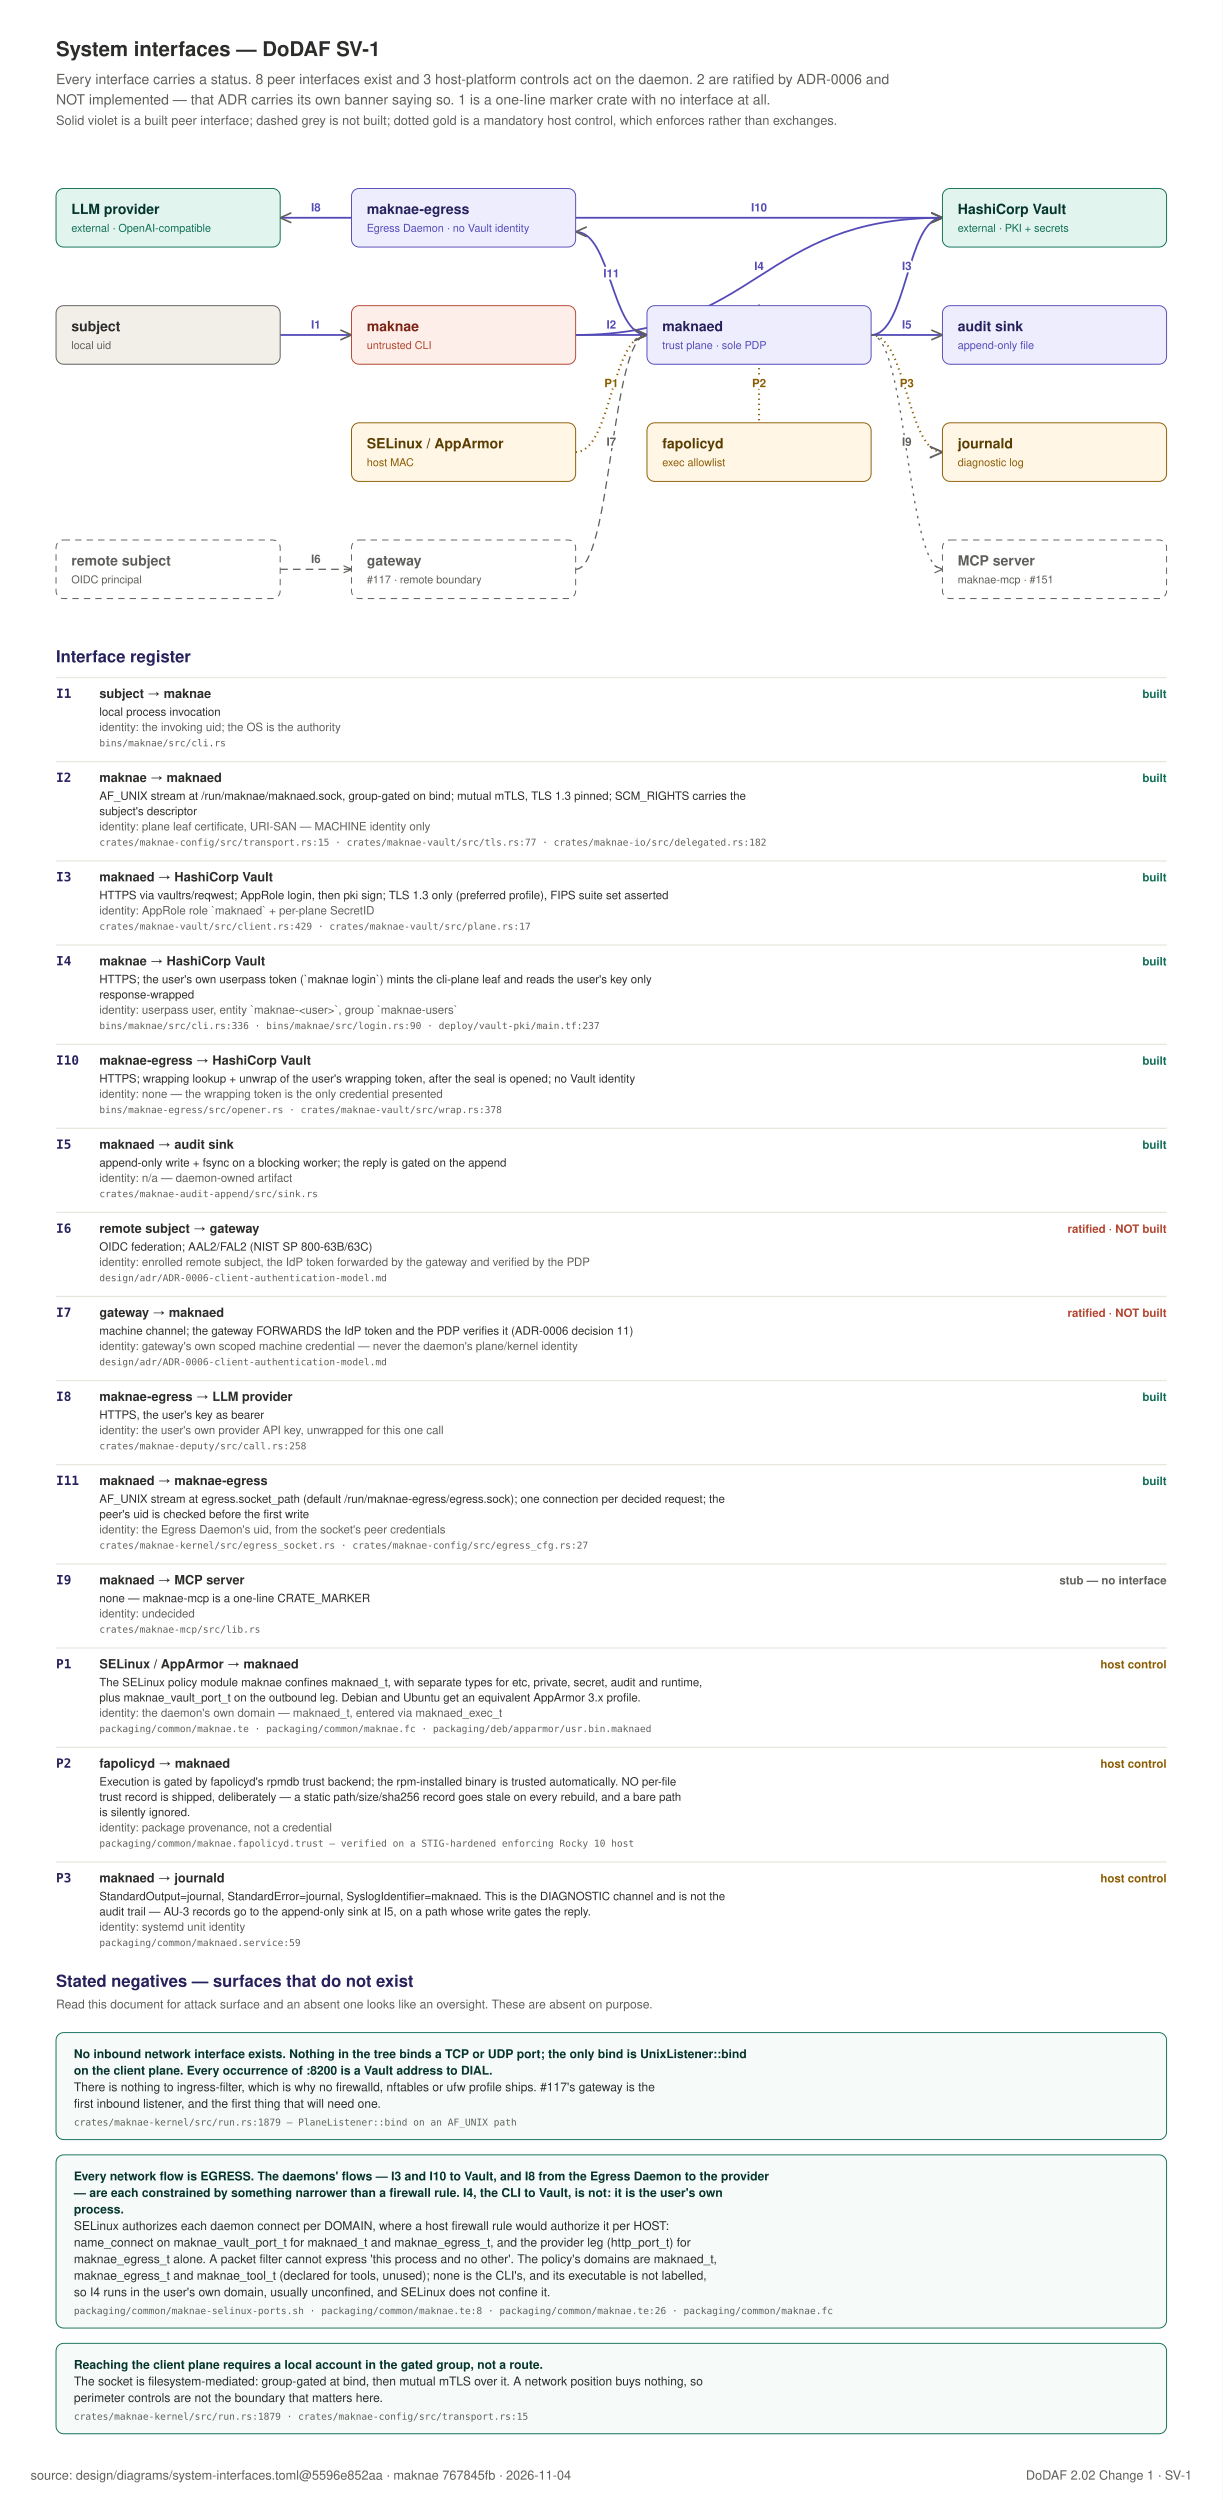
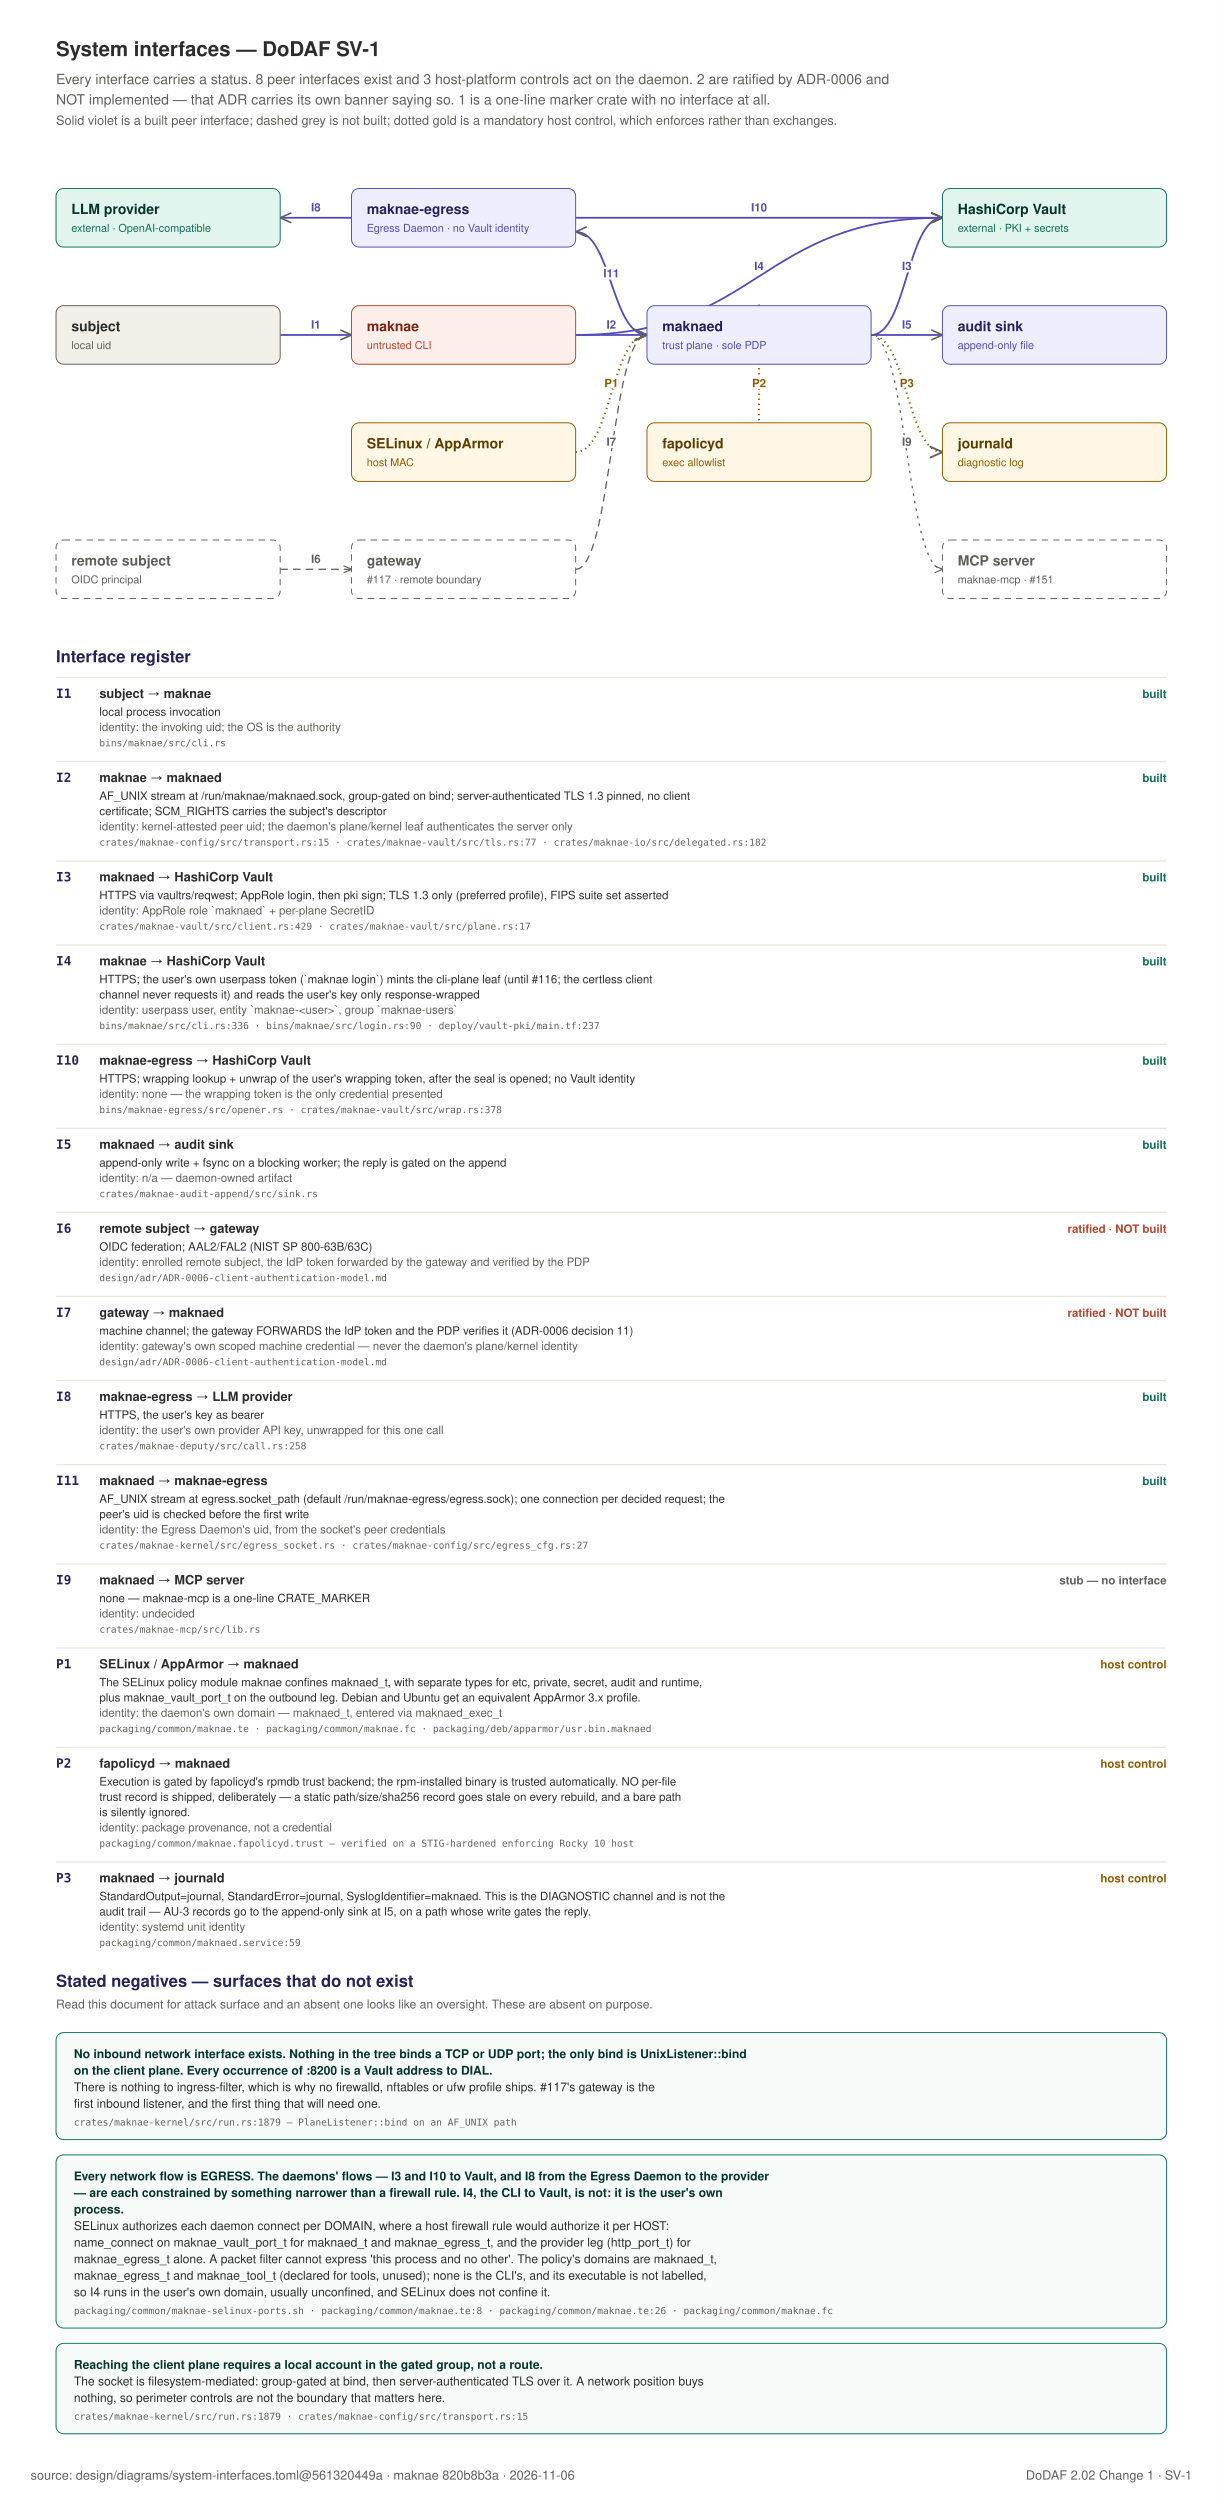
<svg xmlns="http://www.w3.org/2000/svg" width="960" height="1963" viewBox="0 0 960 1963" role="img">
  <rect x="0" y="0" width="960" height="1963" fill="#FFFFFF" />
  <text x="44" y="44" text-anchor="start" font-family="Helvetica, Arial, sans-serif" font-size="16" font-weight="600" fill="#2C2C2A">System interfaces — DoDAF SV-1</text>
  <text x="44" y="66" text-anchor="start" font-family="Helvetica, Arial, sans-serif" font-size="11" font-weight="400" fill="#5F5E5A">Every interface carries a status. 8 peer interfaces exist and 3 host-platform controls act on the daemon. 2 are ratified by ADR-0006 and</text>
  <text x="44" y="82" text-anchor="start" font-family="Helvetica, Arial, sans-serif" font-size="11" font-weight="400" fill="#5F5E5A">NOT implemented — that ADR carries its own banner saying so. 1 is a one-line marker crate with no interface at all.</text>
  <text x="44" y="98" text-anchor="start" font-family="Helvetica, Arial, sans-serif" font-size="10" font-weight="400" fill="#5F5E5A">Solid violet is a built peer interface; dashed grey is not built; dotted gold is a mandatory host control, which enforces rather than exchanges.</text>
  <defs>
    <marker id="if" viewBox="0 0 10 10" refX="9" refY="5" markerWidth="7" markerHeight="7" orient="auto-start-reverse">
      <path d="M 0 1 L 9 5 L 0 9" fill="none" stroke="#5F5E5A" stroke-width="1.3" />
    </marker>
  </defs>
  <path d="M 220 263 C 248 263 248 263 276 263" fill="none" stroke="#534AB7" stroke-width="1.4" marker-end="url(#if)" />
  <text x="248.0" y="258.0" text-anchor="middle" font-family="Helvetica, Arial, sans-serif" font-size="9" font-weight="700" fill="#534AB7" stroke="#FFFFFF" stroke-width="3.5" paint-order="stroke" stroke-linejoin="round">I1</text>
  <path d="M 452 263 C 480 263 480 263 508 263" fill="none" stroke="#534AB7" stroke-width="1.4" marker-end="url(#if)" />
  <text x="480.0" y="258.0" text-anchor="middle" font-family="Helvetica, Arial, sans-serif" font-size="9" font-weight="700" fill="#534AB7" stroke="#FFFFFF" stroke-width="3.5" paint-order="stroke" stroke-linejoin="round">I2</text>
  <path d="M 684 263 C 712 263 712 171 740 171" fill="none" stroke="#534AB7" stroke-width="1.4" marker-end="url(#if)" />
  <text x="712.0" y="212.0" text-anchor="middle" font-family="Helvetica, Arial, sans-serif" font-size="9" font-weight="700" fill="#534AB7" stroke="#FFFFFF" stroke-width="3.5" paint-order="stroke" stroke-linejoin="round">I3</text>
  <path d="M 452 263 C 596 263 596 171 740 171" fill="none" stroke="#534AB7" stroke-width="1.4" marker-end="url(#if)" />
  <text x="596.0" y="212.0" text-anchor="middle" font-family="Helvetica, Arial, sans-serif" font-size="9" font-weight="700" fill="#534AB7" stroke="#FFFFFF" stroke-width="3.5" paint-order="stroke" stroke-linejoin="round">I4</text>
  <path d="M 452 171 C 596 171 596 171 740 171" fill="none" stroke="#534AB7" stroke-width="1.4" marker-end="url(#if)" />
  <text x="596.0" y="166.0" text-anchor="middle" font-family="Helvetica, Arial, sans-serif" font-size="9" font-weight="700" fill="#534AB7" stroke="#FFFFFF" stroke-width="3.5" paint-order="stroke" stroke-linejoin="round">I10</text>
  <path d="M 684 263 C 712 263 712 263 740 263" fill="none" stroke="#534AB7" stroke-width="1.4" marker-end="url(#if)" />
  <text x="712.0" y="258.0" text-anchor="middle" font-family="Helvetica, Arial, sans-serif" font-size="9" font-weight="700" fill="#534AB7" stroke="#FFFFFF" stroke-width="3.5" paint-order="stroke" stroke-linejoin="round">I5</text>
  <path d="M 220 447 C 248 447 248 447 276 447" fill="none" stroke="#5F5E5A" stroke-width="1" stroke-dasharray="6 4" marker-end="url(#if)" />
  <text x="248.0" y="442.0" text-anchor="middle" font-family="Helvetica, Arial, sans-serif" font-size="9" font-weight="700" fill="#5F5E5A" stroke="#FFFFFF" stroke-width="3.5" paint-order="stroke" stroke-linejoin="round">I6</text>
  <path d="M 452 447 C 480 447 480 263 508 263" fill="none" stroke="#5F5E5A" stroke-width="1" stroke-dasharray="6 4" marker-end="url(#if)" />
  <text x="480.0" y="350.0" text-anchor="middle" font-family="Helvetica, Arial, sans-serif" font-size="9" font-weight="700" fill="#5F5E5A" stroke="#FFFFFF" stroke-width="3.5" paint-order="stroke" stroke-linejoin="round">I7</text>
  <path d="M 276 171 C 248 171 248 171 220 171" fill="none" stroke="#534AB7" stroke-width="1.4" marker-end="url(#if)" />
  <text x="248.0" y="166.0" text-anchor="middle" font-family="Helvetica, Arial, sans-serif" font-size="9" font-weight="700" fill="#534AB7" stroke="#FFFFFF" stroke-width="3.5" paint-order="stroke" stroke-linejoin="round">I8</text>
  <path d="M 508 263 C 480 263 480 182 452 182" fill="none" stroke="#534AB7" stroke-width="1.4" marker-end="url(#if)" />
  <text x="480.0" y="217.75" text-anchor="middle" font-family="Helvetica, Arial, sans-serif" font-size="9" font-weight="700" fill="#534AB7" stroke="#FFFFFF" stroke-width="3.5" paint-order="stroke" stroke-linejoin="round">I11</text>
  <path d="M 684 263 C 712 263 712 447 740 447" fill="none" stroke="#5F5E5A" stroke-width="1" stroke-dasharray="2 4" marker-end="url(#if)" />
  <text x="712.0" y="350.0" text-anchor="middle" font-family="Helvetica, Arial, sans-serif" font-size="9" font-weight="700" fill="#5F5E5A" stroke="#FFFFFF" stroke-width="3.5" paint-order="stroke" stroke-linejoin="round">I9</text>
  <path d="M 452 355 C 480 355 480 263 508 263" fill="none" stroke="#8A5B00" stroke-width="1.6" stroke-dasharray="1 3" marker-end="url(#if)" />
  <text x="480.0" y="304.0" text-anchor="middle" font-family="Helvetica, Arial, sans-serif" font-size="9" font-weight="700" fill="#8A5B00" stroke="#FFFFFF" stroke-width="3.5" paint-order="stroke" stroke-linejoin="round">P1</text>
  <path d="M 596 378 C 596 378 596 240 596 240" fill="none" stroke="#8A5B00" stroke-width="1.6" stroke-dasharray="1 3" marker-end="url(#if)" />
  <text x="596.0" y="304.0" text-anchor="middle" font-family="Helvetica, Arial, sans-serif" font-size="9" font-weight="700" fill="#8A5B00" stroke="#FFFFFF" stroke-width="3.5" paint-order="stroke" stroke-linejoin="round">P2</text>
  <path d="M 684 263 C 712 263 712 355 740 355" fill="none" stroke="#8A5B00" stroke-width="1.6" stroke-dasharray="1 3" marker-end="url(#if)" />
  <text x="712.0" y="304.0" text-anchor="middle" font-family="Helvetica, Arial, sans-serif" font-size="9" font-weight="700" fill="#8A5B00" stroke="#FFFFFF" stroke-width="3.5" paint-order="stroke" stroke-linejoin="round">P3</text>
  <rect x="44" y="240" width="176" height="46" rx="6" fill="#F1EFE8" stroke="#5F5E5A" stroke-width="0.75" />
  <text x="56" y="260" text-anchor="start" font-family="Helvetica, Arial, sans-serif" font-size="11" font-weight="600" fill="#2C2C2A">subject</text>
  <text x="56" y="274" text-anchor="start" font-family="Helvetica, Arial, sans-serif" font-size="8.5" font-weight="400" fill="#5F5E5A">local uid</text>
  <rect x="276" y="240" width="176" height="46" rx="6" fill="#FDEEE9" stroke="#B3452F" stroke-width="0.75" />
  <text x="288" y="260" text-anchor="start" font-family="Helvetica, Arial, sans-serif" font-size="11" font-weight="600" fill="#7A2415">maknae</text>
  <text x="288" y="274" text-anchor="start" font-family="Helvetica, Arial, sans-serif" font-size="8.5" font-weight="400" fill="#B3452F">untrusted CLI</text>
  <rect x="508" y="240" width="176" height="46" rx="6" fill="#EEEDFE" stroke="#534AB7" stroke-width="0.75" />
  <text x="520" y="260" text-anchor="start" font-family="Helvetica, Arial, sans-serif" font-size="11" font-weight="600" fill="#26215C">maknaed</text>
  <text x="520" y="274" text-anchor="start" font-family="Helvetica, Arial, sans-serif" font-size="8.5" font-weight="400" fill="#534AB7">trust plane · sole PDP</text>
  <rect x="740" y="148" width="176" height="46" rx="6" fill="#E1F5EE" stroke="#0F6E56" stroke-width="0.75" />
  <text x="752" y="168" text-anchor="start" font-family="Helvetica, Arial, sans-serif" font-size="11" font-weight="600" fill="#04342C">HashiCorp Vault</text>
  <text x="752" y="182" text-anchor="start" font-family="Helvetica, Arial, sans-serif" font-size="8.5" font-weight="400" fill="#0F6E56">external · PKI + secrets</text>
  <rect x="276" y="148" width="176" height="46" rx="6" fill="#EEEDFE" stroke="#534AB7" stroke-width="0.75" />
  <text x="288" y="168" text-anchor="start" font-family="Helvetica, Arial, sans-serif" font-size="11" font-weight="600" fill="#26215C">maknae-egress</text>
  <text x="288" y="182" text-anchor="start" font-family="Helvetica, Arial, sans-serif" font-size="8.5" font-weight="400" fill="#534AB7">Egress Daemon · no Vault identity</text>
  <rect x="740" y="240" width="176" height="46" rx="6" fill="#EEEDFE" stroke="#534AB7" stroke-width="0.75" />
  <text x="752" y="260" text-anchor="start" font-family="Helvetica, Arial, sans-serif" font-size="11" font-weight="600" fill="#26215C">audit sink</text>
  <text x="752" y="274" text-anchor="start" font-family="Helvetica, Arial, sans-serif" font-size="8.5" font-weight="400" fill="#534AB7">append-only file</text>
  <rect x="276" y="424" width="176" height="46" rx="6" fill="#FFFFFF" stroke="#5F5E5A" stroke-width="0.75" stroke-dasharray="5 4" />
  <text x="288" y="444" text-anchor="start" font-family="Helvetica, Arial, sans-serif" font-size="11" font-weight="600" fill="#5F5E5A">gateway</text>
  <text x="288" y="458" text-anchor="start" font-family="Helvetica, Arial, sans-serif" font-size="8.5" font-weight="400" fill="#5F5E5A">#117 · remote boundary</text>
  <rect x="44" y="424" width="176" height="46" rx="6" fill="#FFFFFF" stroke="#5F5E5A" stroke-width="0.75" stroke-dasharray="5 4" />
  <text x="56" y="444" text-anchor="start" font-family="Helvetica, Arial, sans-serif" font-size="11" font-weight="600" fill="#5F5E5A">remote subject</text>
  <text x="56" y="458" text-anchor="start" font-family="Helvetica, Arial, sans-serif" font-size="8.5" font-weight="400" fill="#5F5E5A">OIDC principal</text>
  <rect x="44" y="148" width="176" height="46" rx="6" fill="#E1F5EE" stroke="#0F6E56" stroke-width="0.75" />
  <text x="56" y="168" text-anchor="start" font-family="Helvetica, Arial, sans-serif" font-size="11" font-weight="600" fill="#04342C">LLM provider</text>
  <text x="56" y="182" text-anchor="start" font-family="Helvetica, Arial, sans-serif" font-size="8.5" font-weight="400" fill="#0F6E56">external · OpenAI-compatible</text>
  <rect x="740" y="424" width="176" height="46" rx="6" fill="#FFFFFF" stroke="#5F5E5A" stroke-width="0.75" stroke-dasharray="5 4" />
  <text x="752" y="444" text-anchor="start" font-family="Helvetica, Arial, sans-serif" font-size="11" font-weight="600" fill="#5F5E5A">MCP server</text>
  <text x="752" y="458" text-anchor="start" font-family="Helvetica, Arial, sans-serif" font-size="8.5" font-weight="400" fill="#5F5E5A">maknae-mcp · #151</text>
  <rect x="276" y="332" width="176" height="46" rx="6" fill="#FFF6E6" stroke="#8A5B00" stroke-width="0.75" />
  <text x="288" y="352" text-anchor="start" font-family="Helvetica, Arial, sans-serif" font-size="11" font-weight="600" fill="#5A3D00">SELinux / AppArmor</text>
  <text x="288" y="366" text-anchor="start" font-family="Helvetica, Arial, sans-serif" font-size="8.5" font-weight="400" fill="#8A5B00">host MAC</text>
  <rect x="508" y="332" width="176" height="46" rx="6" fill="#FFF6E6" stroke="#8A5B00" stroke-width="0.75" />
  <text x="520" y="352" text-anchor="start" font-family="Helvetica, Arial, sans-serif" font-size="11" font-weight="600" fill="#5A3D00">fapolicyd</text>
  <text x="520" y="366" text-anchor="start" font-family="Helvetica, Arial, sans-serif" font-size="8.5" font-weight="400" fill="#8A5B00">exec allowlist</text>
  <rect x="740" y="332" width="176" height="46" rx="6" fill="#FFF6E6" stroke="#8A5B00" stroke-width="0.75" />
  <text x="752" y="352" text-anchor="start" font-family="Helvetica, Arial, sans-serif" font-size="11" font-weight="600" fill="#5A3D00">journald</text>
  <text x="752" y="366" text-anchor="start" font-family="Helvetica, Arial, sans-serif" font-size="8.5" font-weight="400" fill="#8A5B00">diagnostic log</text>
  <text x="44" y="520" text-anchor="start" font-family="Helvetica, Arial, sans-serif" font-size="13" font-weight="600" fill="#26215C">Interface register</text>
  <line x1="44" y1="532" x2="916" y2="532" stroke="#E8E6DF" stroke-width="1" />
  <text x="44" y="548" text-anchor="start" font-family="ui-monospace, SFMono-Regular, Menlo, monospace" font-size="10" font-weight="700" fill="#26215C">I1</text>
  <text x="78" y="548" text-anchor="start" font-family="Helvetica, Arial, sans-serif" font-size="10" font-weight="600" fill="#2C2C2A">subject  →  maknae</text>
  <text x="916" y="548" text-anchor="end" font-family="Helvetica, Arial, sans-serif" font-size="9" font-weight="700" fill="#0F6E56">built</text>
  <text x="78" y="562" text-anchor="start" font-family="Helvetica, Arial, sans-serif" font-size="9" font-weight="400" fill="#2C2C2A">local process invocation</text>
  <text x="78" y="574" text-anchor="start" font-family="Helvetica, Arial, sans-serif" font-size="9" font-weight="400" fill="#5F5E5A">identity: the invoking uid; the OS is the authority</text>
  <text x="78" y="586" text-anchor="start" font-family="ui-monospace, SFMono-Regular, Menlo, monospace" font-size="7.5" font-weight="400" fill="#5F5E5A">bins/maknae/src/cli.rs</text>
  <line x1="44" y1="598" x2="916" y2="598" stroke="#E8E6DF" stroke-width="1" />
  <text x="44" y="614" text-anchor="start" font-family="ui-monospace, SFMono-Regular, Menlo, monospace" font-size="10" font-weight="700" fill="#26215C">I2</text>
  <text x="78" y="614" text-anchor="start" font-family="Helvetica, Arial, sans-serif" font-size="10" font-weight="600" fill="#2C2C2A">maknae  →  maknaed</text>
  <text x="916" y="614" text-anchor="end" font-family="Helvetica, Arial, sans-serif" font-size="9" font-weight="700" fill="#0F6E56">built</text>
-   <text x="78" y="628" text-anchor="start" font-family="Helvetica, Arial, sans-serif" font-size="9" font-weight="400" fill="#2C2C2A">AF_UNIX stream at /run/maknae/maknaed.sock, group-gated on bind; mutual mTLS, TLS 1.3 pinned; SCM_RIGHTS carries the</text>
-   <text x="78" y="640" text-anchor="start" font-family="Helvetica, Arial, sans-serif" font-size="9" font-weight="400" fill="#2C2C2A">subject's descriptor</text>
-   <text x="78" y="652" text-anchor="start" font-family="Helvetica, Arial, sans-serif" font-size="9" font-weight="400" fill="#5F5E5A">identity: plane leaf certificate, URI-SAN — MACHINE identity only</text>
+   <text x="78" y="628" text-anchor="start" font-family="Helvetica, Arial, sans-serif" font-size="9" font-weight="400" fill="#2C2C2A">AF_UNIX stream at /run/maknae/maknaed.sock, group-gated on bind; server-authenticated TLS 1.3 pinned, no client</text>
+   <text x="78" y="640" text-anchor="start" font-family="Helvetica, Arial, sans-serif" font-size="9" font-weight="400" fill="#2C2C2A">certificate; SCM_RIGHTS carries the subject's descriptor</text>
+   <text x="78" y="652" text-anchor="start" font-family="Helvetica, Arial, sans-serif" font-size="9" font-weight="400" fill="#5F5E5A">identity: kernel-attested peer uid; the daemon's plane/kernel leaf authenticates the server only</text>
  <text x="78" y="664" text-anchor="start" font-family="ui-monospace, SFMono-Regular, Menlo, monospace" font-size="7.5" font-weight="400" fill="#5F5E5A">crates/maknae-config/src/transport.rs:15 · crates/maknae-vault/src/tls.rs:77 · crates/maknae-io/src/delegated.rs:182</text>
  <line x1="44" y1="676" x2="916" y2="676" stroke="#E8E6DF" stroke-width="1" />
  <text x="44" y="692" text-anchor="start" font-family="ui-monospace, SFMono-Regular, Menlo, monospace" font-size="10" font-weight="700" fill="#26215C">I3</text>
  <text x="78" y="692" text-anchor="start" font-family="Helvetica, Arial, sans-serif" font-size="10" font-weight="600" fill="#2C2C2A">maknaed  →  HashiCorp Vault</text>
  <text x="916" y="692" text-anchor="end" font-family="Helvetica, Arial, sans-serif" font-size="9" font-weight="700" fill="#0F6E56">built</text>
  <text x="78" y="706" text-anchor="start" font-family="Helvetica, Arial, sans-serif" font-size="9" font-weight="400" fill="#2C2C2A">HTTPS via vaultrs/reqwest; AppRole login, then pki sign; TLS 1.3 only (preferred profile), FIPS suite set asserted</text>
  <text x="78" y="718" text-anchor="start" font-family="Helvetica, Arial, sans-serif" font-size="9" font-weight="400" fill="#5F5E5A">identity: AppRole role `maknaed` + per-plane SecretID</text>
  <text x="78" y="730" text-anchor="start" font-family="ui-monospace, SFMono-Regular, Menlo, monospace" font-size="7.5" font-weight="400" fill="#5F5E5A">crates/maknae-vault/src/client.rs:429 · crates/maknae-vault/src/plane.rs:17</text>
  <line x1="44" y1="742" x2="916" y2="742" stroke="#E8E6DF" stroke-width="1" />
  <text x="44" y="758" text-anchor="start" font-family="ui-monospace, SFMono-Regular, Menlo, monospace" font-size="10" font-weight="700" fill="#26215C">I4</text>
  <text x="78" y="758" text-anchor="start" font-family="Helvetica, Arial, sans-serif" font-size="10" font-weight="600" fill="#2C2C2A">maknae  →  HashiCorp Vault</text>
  <text x="916" y="758" text-anchor="end" font-family="Helvetica, Arial, sans-serif" font-size="9" font-weight="700" fill="#0F6E56">built</text>
-   <text x="78" y="772" text-anchor="start" font-family="Helvetica, Arial, sans-serif" font-size="9" font-weight="400" fill="#2C2C2A">HTTPS; the user's own userpass token (`maknae login`) mints the cli-plane leaf and reads the user's key only</text>
-   <text x="78" y="784" text-anchor="start" font-family="Helvetica, Arial, sans-serif" font-size="9" font-weight="400" fill="#2C2C2A">response-wrapped</text>
+   <text x="78" y="772" text-anchor="start" font-family="Helvetica, Arial, sans-serif" font-size="9" font-weight="400" fill="#2C2C2A">HTTPS; the user's own userpass token (`maknae login`) mints the cli-plane leaf (until #116; the certless client</text>
+   <text x="78" y="784" text-anchor="start" font-family="Helvetica, Arial, sans-serif" font-size="9" font-weight="400" fill="#2C2C2A">channel never requests it) and reads the user's key only response-wrapped</text>
  <text x="78" y="796" text-anchor="start" font-family="Helvetica, Arial, sans-serif" font-size="9" font-weight="400" fill="#5F5E5A">identity: userpass user, entity `maknae-&lt;user&gt;`, group `maknae-users`</text>
  <text x="78" y="808" text-anchor="start" font-family="ui-monospace, SFMono-Regular, Menlo, monospace" font-size="7.5" font-weight="400" fill="#5F5E5A">bins/maknae/src/cli.rs:336 · bins/maknae/src/login.rs:90 · deploy/vault-pki/main.tf:237</text>
  <line x1="44" y1="820" x2="916" y2="820" stroke="#E8E6DF" stroke-width="1" />
  <text x="44" y="836" text-anchor="start" font-family="ui-monospace, SFMono-Regular, Menlo, monospace" font-size="10" font-weight="700" fill="#26215C">I10</text>
  <text x="78" y="836" text-anchor="start" font-family="Helvetica, Arial, sans-serif" font-size="10" font-weight="600" fill="#2C2C2A">maknae-egress  →  HashiCorp Vault</text>
  <text x="916" y="836" text-anchor="end" font-family="Helvetica, Arial, sans-serif" font-size="9" font-weight="700" fill="#0F6E56">built</text>
  <text x="78" y="850" text-anchor="start" font-family="Helvetica, Arial, sans-serif" font-size="9" font-weight="400" fill="#2C2C2A">HTTPS; wrapping lookup + unwrap of the user's wrapping token, after the seal is opened; no Vault identity</text>
  <text x="78" y="862" text-anchor="start" font-family="Helvetica, Arial, sans-serif" font-size="9" font-weight="400" fill="#5F5E5A">identity: none — the wrapping token is the only credential presented</text>
  <text x="78" y="874" text-anchor="start" font-family="ui-monospace, SFMono-Regular, Menlo, monospace" font-size="7.5" font-weight="400" fill="#5F5E5A">bins/maknae-egress/src/opener.rs · crates/maknae-vault/src/wrap.rs:378</text>
  <line x1="44" y1="886" x2="916" y2="886" stroke="#E8E6DF" stroke-width="1" />
  <text x="44" y="902" text-anchor="start" font-family="ui-monospace, SFMono-Regular, Menlo, monospace" font-size="10" font-weight="700" fill="#26215C">I5</text>
  <text x="78" y="902" text-anchor="start" font-family="Helvetica, Arial, sans-serif" font-size="10" font-weight="600" fill="#2C2C2A">maknaed  →  audit sink</text>
  <text x="916" y="902" text-anchor="end" font-family="Helvetica, Arial, sans-serif" font-size="9" font-weight="700" fill="#0F6E56">built</text>
  <text x="78" y="916" text-anchor="start" font-family="Helvetica, Arial, sans-serif" font-size="9" font-weight="400" fill="#2C2C2A">append-only write + fsync on a blocking worker; the reply is gated on the append</text>
  <text x="78" y="928" text-anchor="start" font-family="Helvetica, Arial, sans-serif" font-size="9" font-weight="400" fill="#5F5E5A">identity: n/a — daemon-owned artifact</text>
  <text x="78" y="940" text-anchor="start" font-family="ui-monospace, SFMono-Regular, Menlo, monospace" font-size="7.5" font-weight="400" fill="#5F5E5A">crates/maknae-audit-append/src/sink.rs</text>
  <line x1="44" y1="952" x2="916" y2="952" stroke="#E8E6DF" stroke-width="1" />
  <text x="44" y="968" text-anchor="start" font-family="ui-monospace, SFMono-Regular, Menlo, monospace" font-size="10" font-weight="700" fill="#26215C">I6</text>
  <text x="78" y="968" text-anchor="start" font-family="Helvetica, Arial, sans-serif" font-size="10" font-weight="600" fill="#2C2C2A">remote subject  →  gateway</text>
  <text x="916" y="968" text-anchor="end" font-family="Helvetica, Arial, sans-serif" font-size="9" font-weight="700" fill="#B3452F">ratified · NOT built</text>
  <text x="78" y="982" text-anchor="start" font-family="Helvetica, Arial, sans-serif" font-size="9" font-weight="400" fill="#2C2C2A">OIDC federation; AAL2/FAL2 (NIST SP 800-63B/63C)</text>
  <text x="78" y="994" text-anchor="start" font-family="Helvetica, Arial, sans-serif" font-size="9" font-weight="400" fill="#5F5E5A">identity: enrolled remote subject, the IdP token forwarded by the gateway and verified by the PDP</text>
  <text x="78" y="1006" text-anchor="start" font-family="ui-monospace, SFMono-Regular, Menlo, monospace" font-size="7.5" font-weight="400" fill="#5F5E5A">design/adr/ADR-0006-client-authentication-model.md</text>
  <line x1="44" y1="1018" x2="916" y2="1018" stroke="#E8E6DF" stroke-width="1" />
  <text x="44" y="1034" text-anchor="start" font-family="ui-monospace, SFMono-Regular, Menlo, monospace" font-size="10" font-weight="700" fill="#26215C">I7</text>
  <text x="78" y="1034" text-anchor="start" font-family="Helvetica, Arial, sans-serif" font-size="10" font-weight="600" fill="#2C2C2A">gateway  →  maknaed</text>
  <text x="916" y="1034" text-anchor="end" font-family="Helvetica, Arial, sans-serif" font-size="9" font-weight="700" fill="#B3452F">ratified · NOT built</text>
  <text x="78" y="1048" text-anchor="start" font-family="Helvetica, Arial, sans-serif" font-size="9" font-weight="400" fill="#2C2C2A">machine channel; the gateway FORWARDS the IdP token and the PDP verifies it (ADR-0006 decision 11)</text>
  <text x="78" y="1060" text-anchor="start" font-family="Helvetica, Arial, sans-serif" font-size="9" font-weight="400" fill="#5F5E5A">identity: gateway's own scoped machine credential — never the daemon's plane/kernel identity</text>
  <text x="78" y="1072" text-anchor="start" font-family="ui-monospace, SFMono-Regular, Menlo, monospace" font-size="7.5" font-weight="400" fill="#5F5E5A">design/adr/ADR-0006-client-authentication-model.md</text>
  <line x1="44" y1="1084" x2="916" y2="1084" stroke="#E8E6DF" stroke-width="1" />
  <text x="44" y="1100" text-anchor="start" font-family="ui-monospace, SFMono-Regular, Menlo, monospace" font-size="10" font-weight="700" fill="#26215C">I8</text>
  <text x="78" y="1100" text-anchor="start" font-family="Helvetica, Arial, sans-serif" font-size="10" font-weight="600" fill="#2C2C2A">maknae-egress  →  LLM provider</text>
  <text x="916" y="1100" text-anchor="end" font-family="Helvetica, Arial, sans-serif" font-size="9" font-weight="700" fill="#0F6E56">built</text>
  <text x="78" y="1114" text-anchor="start" font-family="Helvetica, Arial, sans-serif" font-size="9" font-weight="400" fill="#2C2C2A">HTTPS, the user's key as bearer</text>
  <text x="78" y="1126" text-anchor="start" font-family="Helvetica, Arial, sans-serif" font-size="9" font-weight="400" fill="#5F5E5A">identity: the user's own provider API key, unwrapped for this one call</text>
  <text x="78" y="1138" text-anchor="start" font-family="ui-monospace, SFMono-Regular, Menlo, monospace" font-size="7.5" font-weight="400" fill="#5F5E5A">crates/maknae-deputy/src/call.rs:258</text>
  <line x1="44" y1="1150" x2="916" y2="1150" stroke="#E8E6DF" stroke-width="1" />
  <text x="44" y="1166" text-anchor="start" font-family="ui-monospace, SFMono-Regular, Menlo, monospace" font-size="10" font-weight="700" fill="#26215C">I11</text>
  <text x="78" y="1166" text-anchor="start" font-family="Helvetica, Arial, sans-serif" font-size="10" font-weight="600" fill="#2C2C2A">maknaed  →  maknae-egress</text>
  <text x="916" y="1166" text-anchor="end" font-family="Helvetica, Arial, sans-serif" font-size="9" font-weight="700" fill="#0F6E56">built</text>
  <text x="78" y="1180" text-anchor="start" font-family="Helvetica, Arial, sans-serif" font-size="9" font-weight="400" fill="#2C2C2A">AF_UNIX stream at egress.socket_path (default /run/maknae-egress/egress.sock); one connection per decided request; the</text>
  <text x="78" y="1192" text-anchor="start" font-family="Helvetica, Arial, sans-serif" font-size="9" font-weight="400" fill="#2C2C2A">peer's uid is checked before the first write</text>
  <text x="78" y="1204" text-anchor="start" font-family="Helvetica, Arial, sans-serif" font-size="9" font-weight="400" fill="#5F5E5A">identity: the Egress Daemon's uid, from the socket's peer credentials</text>
  <text x="78" y="1216" text-anchor="start" font-family="ui-monospace, SFMono-Regular, Menlo, monospace" font-size="7.5" font-weight="400" fill="#5F5E5A">crates/maknae-kernel/src/egress_socket.rs · crates/maknae-config/src/egress_cfg.rs:27</text>
  <line x1="44" y1="1228" x2="916" y2="1228" stroke="#E8E6DF" stroke-width="1" />
  <text x="44" y="1244" text-anchor="start" font-family="ui-monospace, SFMono-Regular, Menlo, monospace" font-size="10" font-weight="700" fill="#26215C">I9</text>
  <text x="78" y="1244" text-anchor="start" font-family="Helvetica, Arial, sans-serif" font-size="10" font-weight="600" fill="#2C2C2A">maknaed  →  MCP server</text>
  <text x="916" y="1244" text-anchor="end" font-family="Helvetica, Arial, sans-serif" font-size="9" font-weight="700" fill="#5F5E5A">stub — no interface</text>
  <text x="78" y="1258" text-anchor="start" font-family="Helvetica, Arial, sans-serif" font-size="9" font-weight="400" fill="#2C2C2A">none — maknae-mcp is a one-line CRATE_MARKER</text>
  <text x="78" y="1270" text-anchor="start" font-family="Helvetica, Arial, sans-serif" font-size="9" font-weight="400" fill="#5F5E5A">identity: undecided</text>
  <text x="78" y="1282" text-anchor="start" font-family="ui-monospace, SFMono-Regular, Menlo, monospace" font-size="7.5" font-weight="400" fill="#5F5E5A">crates/maknae-mcp/src/lib.rs</text>
  <line x1="44" y1="1294" x2="916" y2="1294" stroke="#E8E6DF" stroke-width="1" />
  <text x="44" y="1310" text-anchor="start" font-family="ui-monospace, SFMono-Regular, Menlo, monospace" font-size="10" font-weight="700" fill="#26215C">P1</text>
  <text x="78" y="1310" text-anchor="start" font-family="Helvetica, Arial, sans-serif" font-size="10" font-weight="600" fill="#2C2C2A">SELinux / AppArmor  →  maknaed</text>
  <text x="916" y="1310" text-anchor="end" font-family="Helvetica, Arial, sans-serif" font-size="9" font-weight="700" fill="#8A5B00">host control</text>
  <text x="78" y="1324" text-anchor="start" font-family="Helvetica, Arial, sans-serif" font-size="9" font-weight="400" fill="#2C2C2A">The SELinux policy module maknae confines maknaed_t, with separate types for etc, private, secret, audit and runtime,</text>
  <text x="78" y="1336" text-anchor="start" font-family="Helvetica, Arial, sans-serif" font-size="9" font-weight="400" fill="#2C2C2A">plus maknae_vault_port_t on the outbound leg. Debian and Ubuntu get an equivalent AppArmor 3.x profile.</text>
  <text x="78" y="1348" text-anchor="start" font-family="Helvetica, Arial, sans-serif" font-size="9" font-weight="400" fill="#5F5E5A">identity: the daemon's own domain — maknaed_t, entered via maknaed_exec_t</text>
  <text x="78" y="1360" text-anchor="start" font-family="ui-monospace, SFMono-Regular, Menlo, monospace" font-size="7.5" font-weight="400" fill="#5F5E5A">packaging/common/maknae.te · packaging/common/maknae.fc · packaging/deb/apparmor/usr.bin.maknaed</text>
  <line x1="44" y1="1372" x2="916" y2="1372" stroke="#E8E6DF" stroke-width="1" />
  <text x="44" y="1388" text-anchor="start" font-family="ui-monospace, SFMono-Regular, Menlo, monospace" font-size="10" font-weight="700" fill="#26215C">P2</text>
  <text x="78" y="1388" text-anchor="start" font-family="Helvetica, Arial, sans-serif" font-size="10" font-weight="600" fill="#2C2C2A">fapolicyd  →  maknaed</text>
  <text x="916" y="1388" text-anchor="end" font-family="Helvetica, Arial, sans-serif" font-size="9" font-weight="700" fill="#8A5B00">host control</text>
  <text x="78" y="1402" text-anchor="start" font-family="Helvetica, Arial, sans-serif" font-size="9" font-weight="400" fill="#2C2C2A">Execution is gated by fapolicyd's rpmdb trust backend; the rpm-installed binary is trusted automatically. NO per-file</text>
  <text x="78" y="1414" text-anchor="start" font-family="Helvetica, Arial, sans-serif" font-size="9" font-weight="400" fill="#2C2C2A">trust record is shipped, deliberately — a static path/size/sha256 record goes stale on every rebuild, and a bare path</text>
  <text x="78" y="1426" text-anchor="start" font-family="Helvetica, Arial, sans-serif" font-size="9" font-weight="400" fill="#2C2C2A">is silently ignored.</text>
  <text x="78" y="1438" text-anchor="start" font-family="Helvetica, Arial, sans-serif" font-size="9" font-weight="400" fill="#5F5E5A">identity: package provenance, not a credential</text>
  <text x="78" y="1450" text-anchor="start" font-family="ui-monospace, SFMono-Regular, Menlo, monospace" font-size="7.5" font-weight="400" fill="#5F5E5A">packaging/common/maknae.fapolicyd.trust — verified on a STIG-hardened enforcing Rocky 10 host</text>
  <line x1="44" y1="1462" x2="916" y2="1462" stroke="#E8E6DF" stroke-width="1" />
  <text x="44" y="1478" text-anchor="start" font-family="ui-monospace, SFMono-Regular, Menlo, monospace" font-size="10" font-weight="700" fill="#26215C">P3</text>
  <text x="78" y="1478" text-anchor="start" font-family="Helvetica, Arial, sans-serif" font-size="10" font-weight="600" fill="#2C2C2A">maknaed  →  journald</text>
  <text x="916" y="1478" text-anchor="end" font-family="Helvetica, Arial, sans-serif" font-size="9" font-weight="700" fill="#8A5B00">host control</text>
  <text x="78" y="1492" text-anchor="start" font-family="Helvetica, Arial, sans-serif" font-size="9" font-weight="400" fill="#2C2C2A">StandardOutput=journal, StandardError=journal, SyslogIdentifier=maknaed. This is the DIAGNOSTIC channel and is not the</text>
  <text x="78" y="1504" text-anchor="start" font-family="Helvetica, Arial, sans-serif" font-size="9" font-weight="400" fill="#2C2C2A">audit trail — AU-3 records go to the append-only sink at I5, on a path whose write gates the reply.</text>
  <text x="78" y="1516" text-anchor="start" font-family="Helvetica, Arial, sans-serif" font-size="9" font-weight="400" fill="#5F5E5A">identity: systemd unit identity</text>
  <text x="78" y="1528" text-anchor="start" font-family="ui-monospace, SFMono-Regular, Menlo, monospace" font-size="7.5" font-weight="400" fill="#5F5E5A">packaging/common/maknaed.service:59</text>
  <text x="44" y="1560" text-anchor="start" font-family="Helvetica, Arial, sans-serif" font-size="13" font-weight="600" fill="#26215C">Stated negatives — surfaces that do not exist</text>
  <text x="44" y="1577" text-anchor="start" font-family="Helvetica, Arial, sans-serif" font-size="9.5" font-weight="400" fill="#5F5E5A">Read this document for attack surface and an absent one looks like an oversight. These are absent on purpose.</text>
  <rect x="44" y="1596" width="872" height="84" rx="6" fill="#F6FBF9" stroke="#0F6E56" stroke-width="0.75" />
  <text x="58" y="1616" text-anchor="start" font-family="Helvetica, Arial, sans-serif" font-size="9.5" font-weight="600" fill="#04342C">No inbound network interface exists. Nothing in the tree binds a TCP or UDP port; the only bind is UnixListener::bind</text>
  <text x="58" y="1629" text-anchor="start" font-family="Helvetica, Arial, sans-serif" font-size="9.5" font-weight="600" fill="#04342C">on the client plane. Every occurrence of :8200 is a Vault address to DIAL.</text>
  <text x="58" y="1642" text-anchor="start" font-family="Helvetica, Arial, sans-serif" font-size="9.5" font-weight="400" fill="#2C2C2A">There is nothing to ingress-filter, which is why no firewalld, nftables or ufw profile ships. #117's gateway is the</text>
  <text x="58" y="1655" text-anchor="start" font-family="Helvetica, Arial, sans-serif" font-size="9.5" font-weight="400" fill="#2C2C2A">first inbound listener, and the first thing that will need one.</text>
  <text x="58" y="1669" text-anchor="start" font-family="ui-monospace, SFMono-Regular, Menlo, monospace" font-size="7.5" font-weight="400" fill="#5F5E5A">crates/maknae-kernel/src/run.rs:1879 — PlaneListener::bind on an AF_UNIX path</text>
  <rect x="44" y="1692" width="872" height="136" rx="6" fill="#F6FBF9" stroke="#0F6E56" stroke-width="0.75" />
  <text x="58" y="1712" text-anchor="start" font-family="Helvetica, Arial, sans-serif" font-size="9.5" font-weight="600" fill="#04342C">Every network flow is EGRESS. The daemons' flows — I3 and I10 to Vault, and I8 from the Egress Daemon to the provider</text>
  <text x="58" y="1725" text-anchor="start" font-family="Helvetica, Arial, sans-serif" font-size="9.5" font-weight="600" fill="#04342C">— are each constrained by something narrower than a firewall rule. I4, the CLI to Vault, is not: it is the user's own</text>
  <text x="58" y="1738" text-anchor="start" font-family="Helvetica, Arial, sans-serif" font-size="9.5" font-weight="600" fill="#04342C">process.</text>
  <text x="58" y="1751" text-anchor="start" font-family="Helvetica, Arial, sans-serif" font-size="9.5" font-weight="400" fill="#2C2C2A">SELinux authorizes each daemon connect per DOMAIN, where a host firewall rule would authorize it per HOST:</text>
  <text x="58" y="1764" text-anchor="start" font-family="Helvetica, Arial, sans-serif" font-size="9.5" font-weight="400" fill="#2C2C2A">name_connect on maknae_vault_port_t for maknaed_t and maknae_egress_t, and the provider leg (http_port_t) for</text>
  <text x="58" y="1777" text-anchor="start" font-family="Helvetica, Arial, sans-serif" font-size="9.5" font-weight="400" fill="#2C2C2A">maknae_egress_t alone. A packet filter cannot express 'this process and no other'. The policy's domains are maknaed_t,</text>
  <text x="58" y="1790" text-anchor="start" font-family="Helvetica, Arial, sans-serif" font-size="9.5" font-weight="400" fill="#2C2C2A">maknae_egress_t and maknae_tool_t (declared for tools, unused); none is the CLI's, and its executable is not labelled,</text>
  <text x="58" y="1803" text-anchor="start" font-family="Helvetica, Arial, sans-serif" font-size="9.5" font-weight="400" fill="#2C2C2A">so I4 runs in the user's own domain, usually unconfined, and SELinux does not confine it.</text>
  <text x="58" y="1817" text-anchor="start" font-family="ui-monospace, SFMono-Regular, Menlo, monospace" font-size="7.5" font-weight="400" fill="#5F5E5A">packaging/common/maknae-selinux-ports.sh · packaging/common/maknae.te:8 · packaging/common/maknae.te:26 · packaging/common/maknae.fc</text>
  <rect x="44" y="1840" width="872" height="71" rx="6" fill="#F6FBF9" stroke="#0F6E56" stroke-width="0.75" />
  <text x="58" y="1860" text-anchor="start" font-family="Helvetica, Arial, sans-serif" font-size="9.5" font-weight="600" fill="#04342C">Reaching the client plane requires a local account in the gated group, not a route.</text>
-   <text x="58" y="1873" text-anchor="start" font-family="Helvetica, Arial, sans-serif" font-size="9.5" font-weight="400" fill="#2C2C2A">The socket is filesystem-mediated: group-gated at bind, then mutual mTLS over it. A network position buys nothing, so</text>
-   <text x="58" y="1886" text-anchor="start" font-family="Helvetica, Arial, sans-serif" font-size="9.5" font-weight="400" fill="#2C2C2A">perimeter controls are not the boundary that matters here.</text>
+   <text x="58" y="1873" text-anchor="start" font-family="Helvetica, Arial, sans-serif" font-size="9.5" font-weight="400" fill="#2C2C2A">The socket is filesystem-mediated: group-gated at bind, then server-authenticated TLS over it. A network position buys</text>
+   <text x="58" y="1886" text-anchor="start" font-family="Helvetica, Arial, sans-serif" font-size="9.5" font-weight="400" fill="#2C2C2A">nothing, so perimeter controls are not the boundary that matters here.</text>
  <text x="58" y="1900" text-anchor="start" font-family="ui-monospace, SFMono-Regular, Menlo, monospace" font-size="7.5" font-weight="400" fill="#5F5E5A">crates/maknae-kernel/src/run.rs:1879 · crates/maknae-config/src/transport.rs:15</text>
-   <text x="24" y="1947" text-anchor="start" font-family="Helvetica, Arial, sans-serif" font-size="10" font-weight="400" fill="#5F5E5A">source: design/diagrams/system-interfaces.toml@5596e852aa · maknae 767845fb · 2026-11-04</text>
+   <text x="24" y="1947" text-anchor="start" font-family="Helvetica, Arial, sans-serif" font-size="10" font-weight="400" fill="#5F5E5A">source: design/diagrams/system-interfaces.toml@561320449a · maknae 820b8b3a · 2026-11-06</text>
  <text x="936" y="1947" text-anchor="end" font-family="Helvetica, Arial, sans-serif" font-size="10" font-weight="400" fill="#5F5E5A">DoDAF 2.02 Change 1 · SV-1</text>
</svg>
